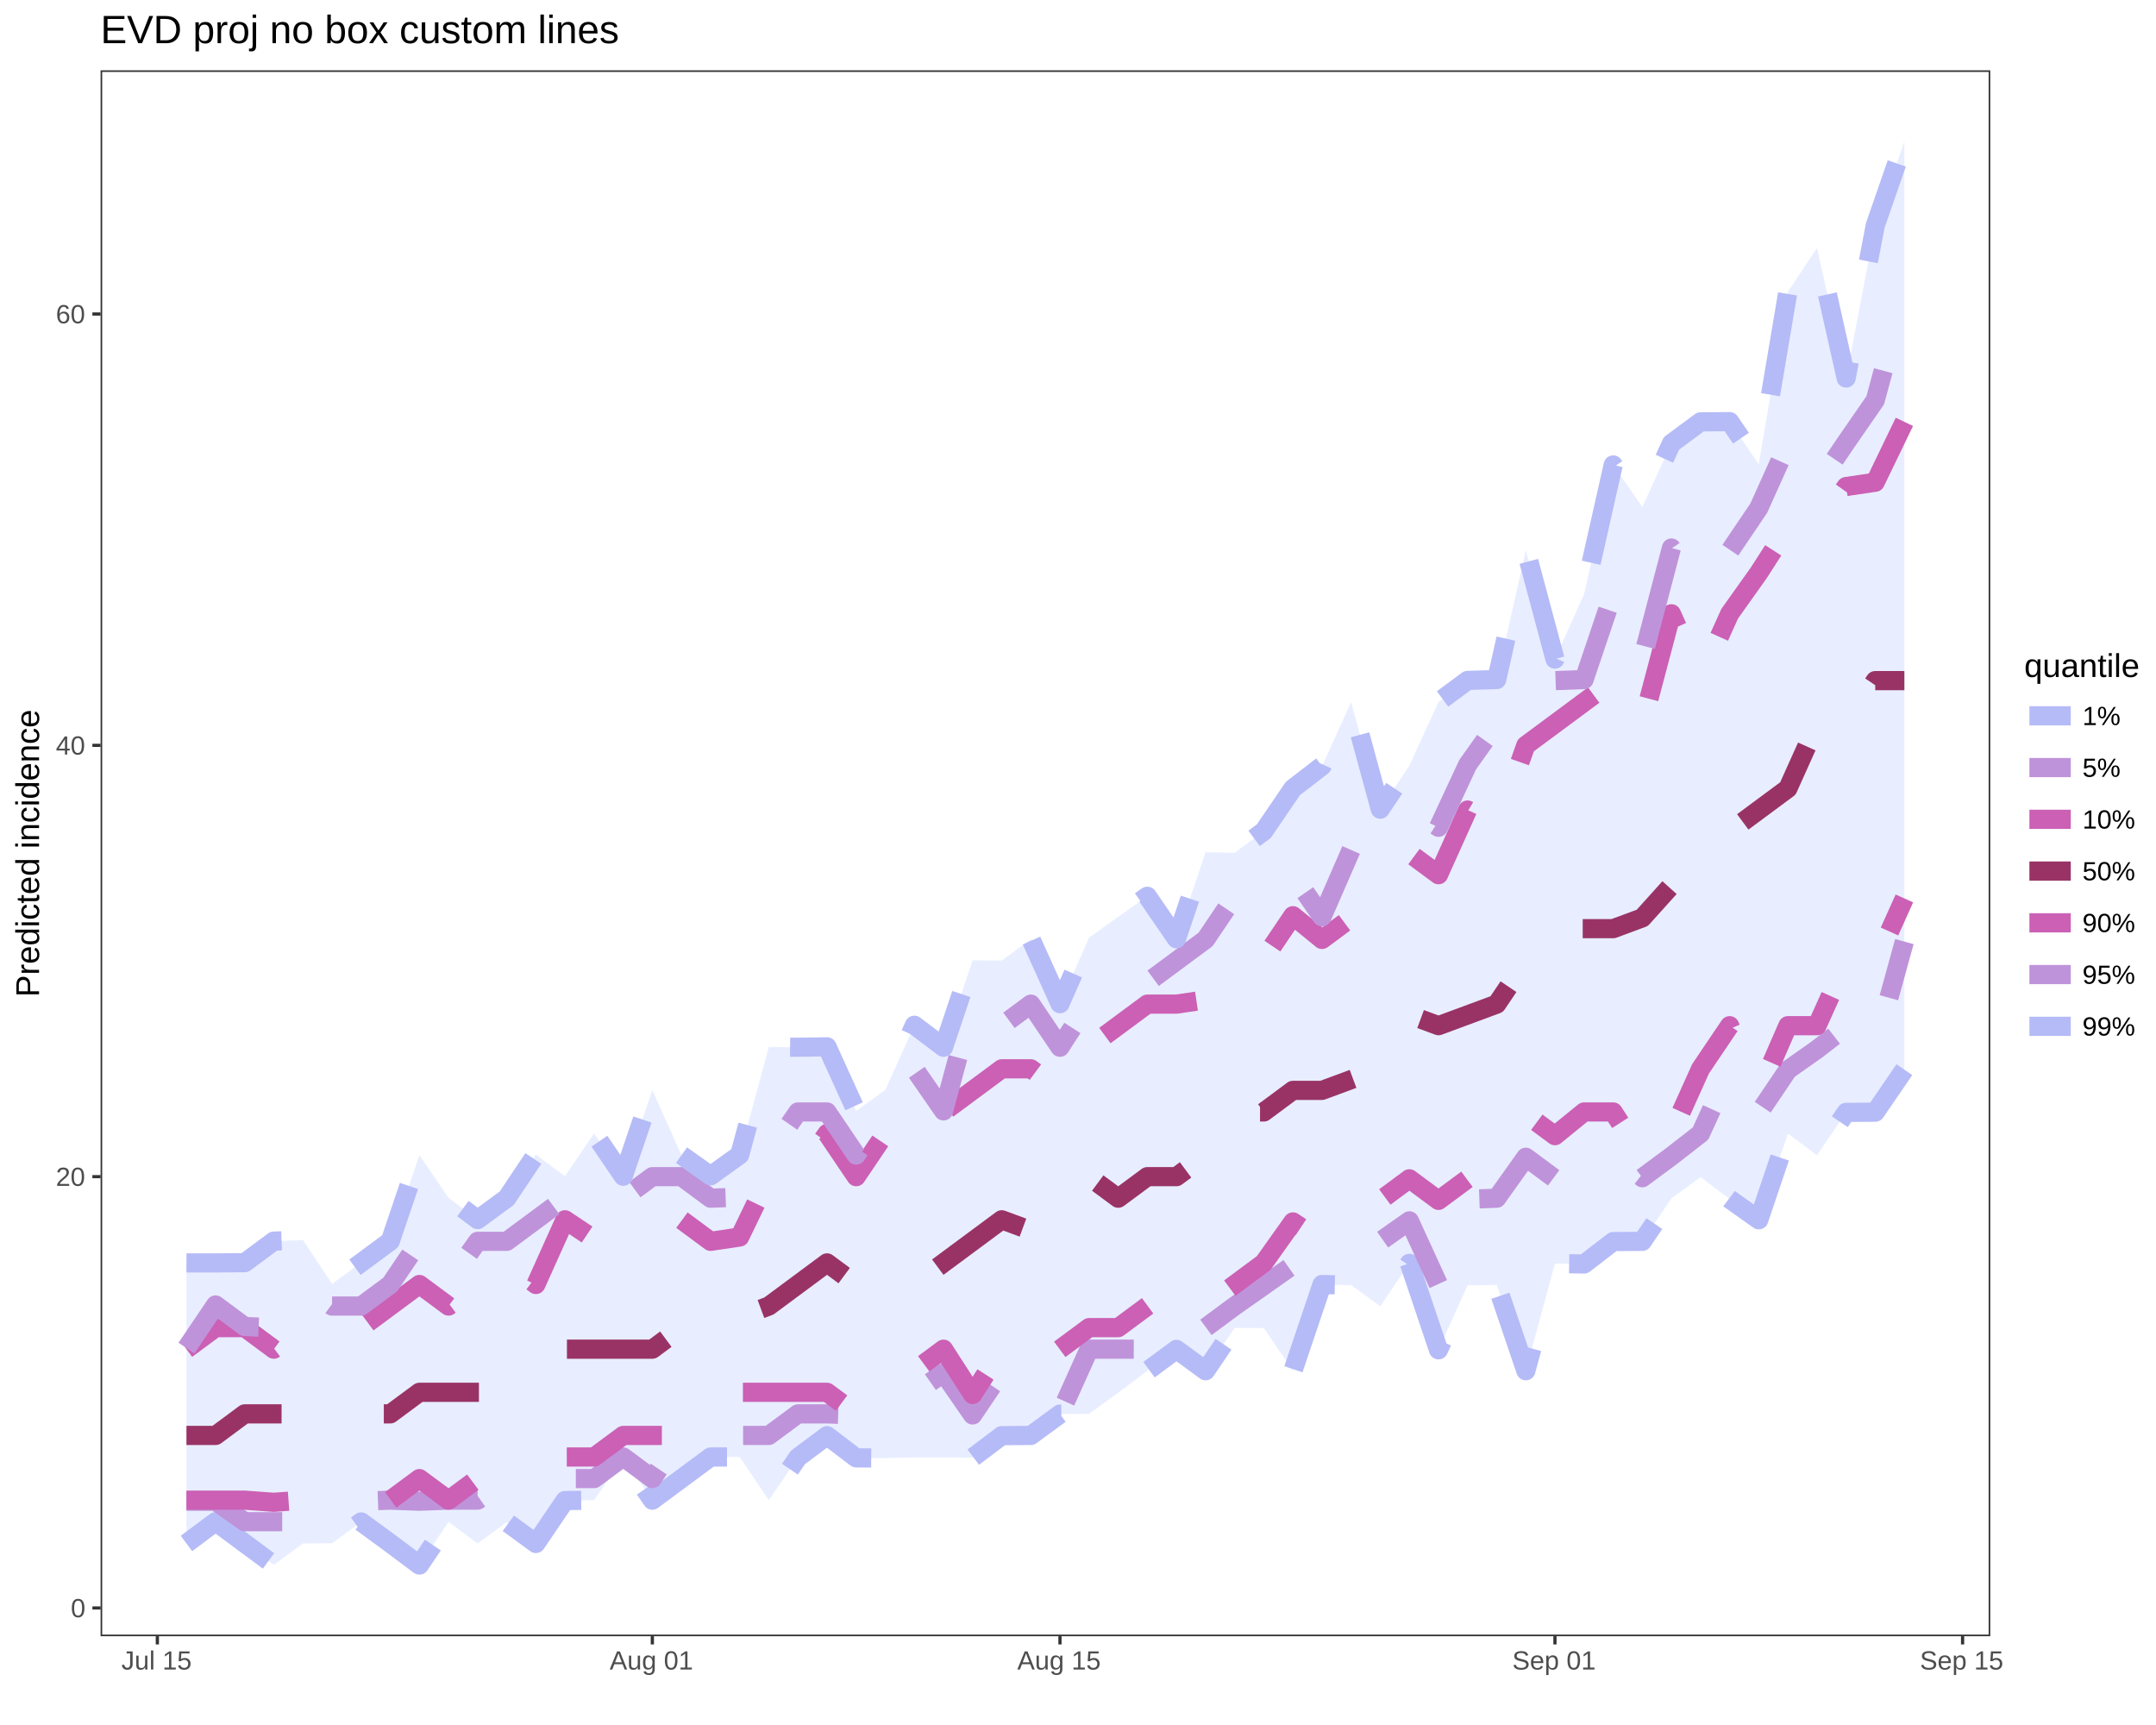
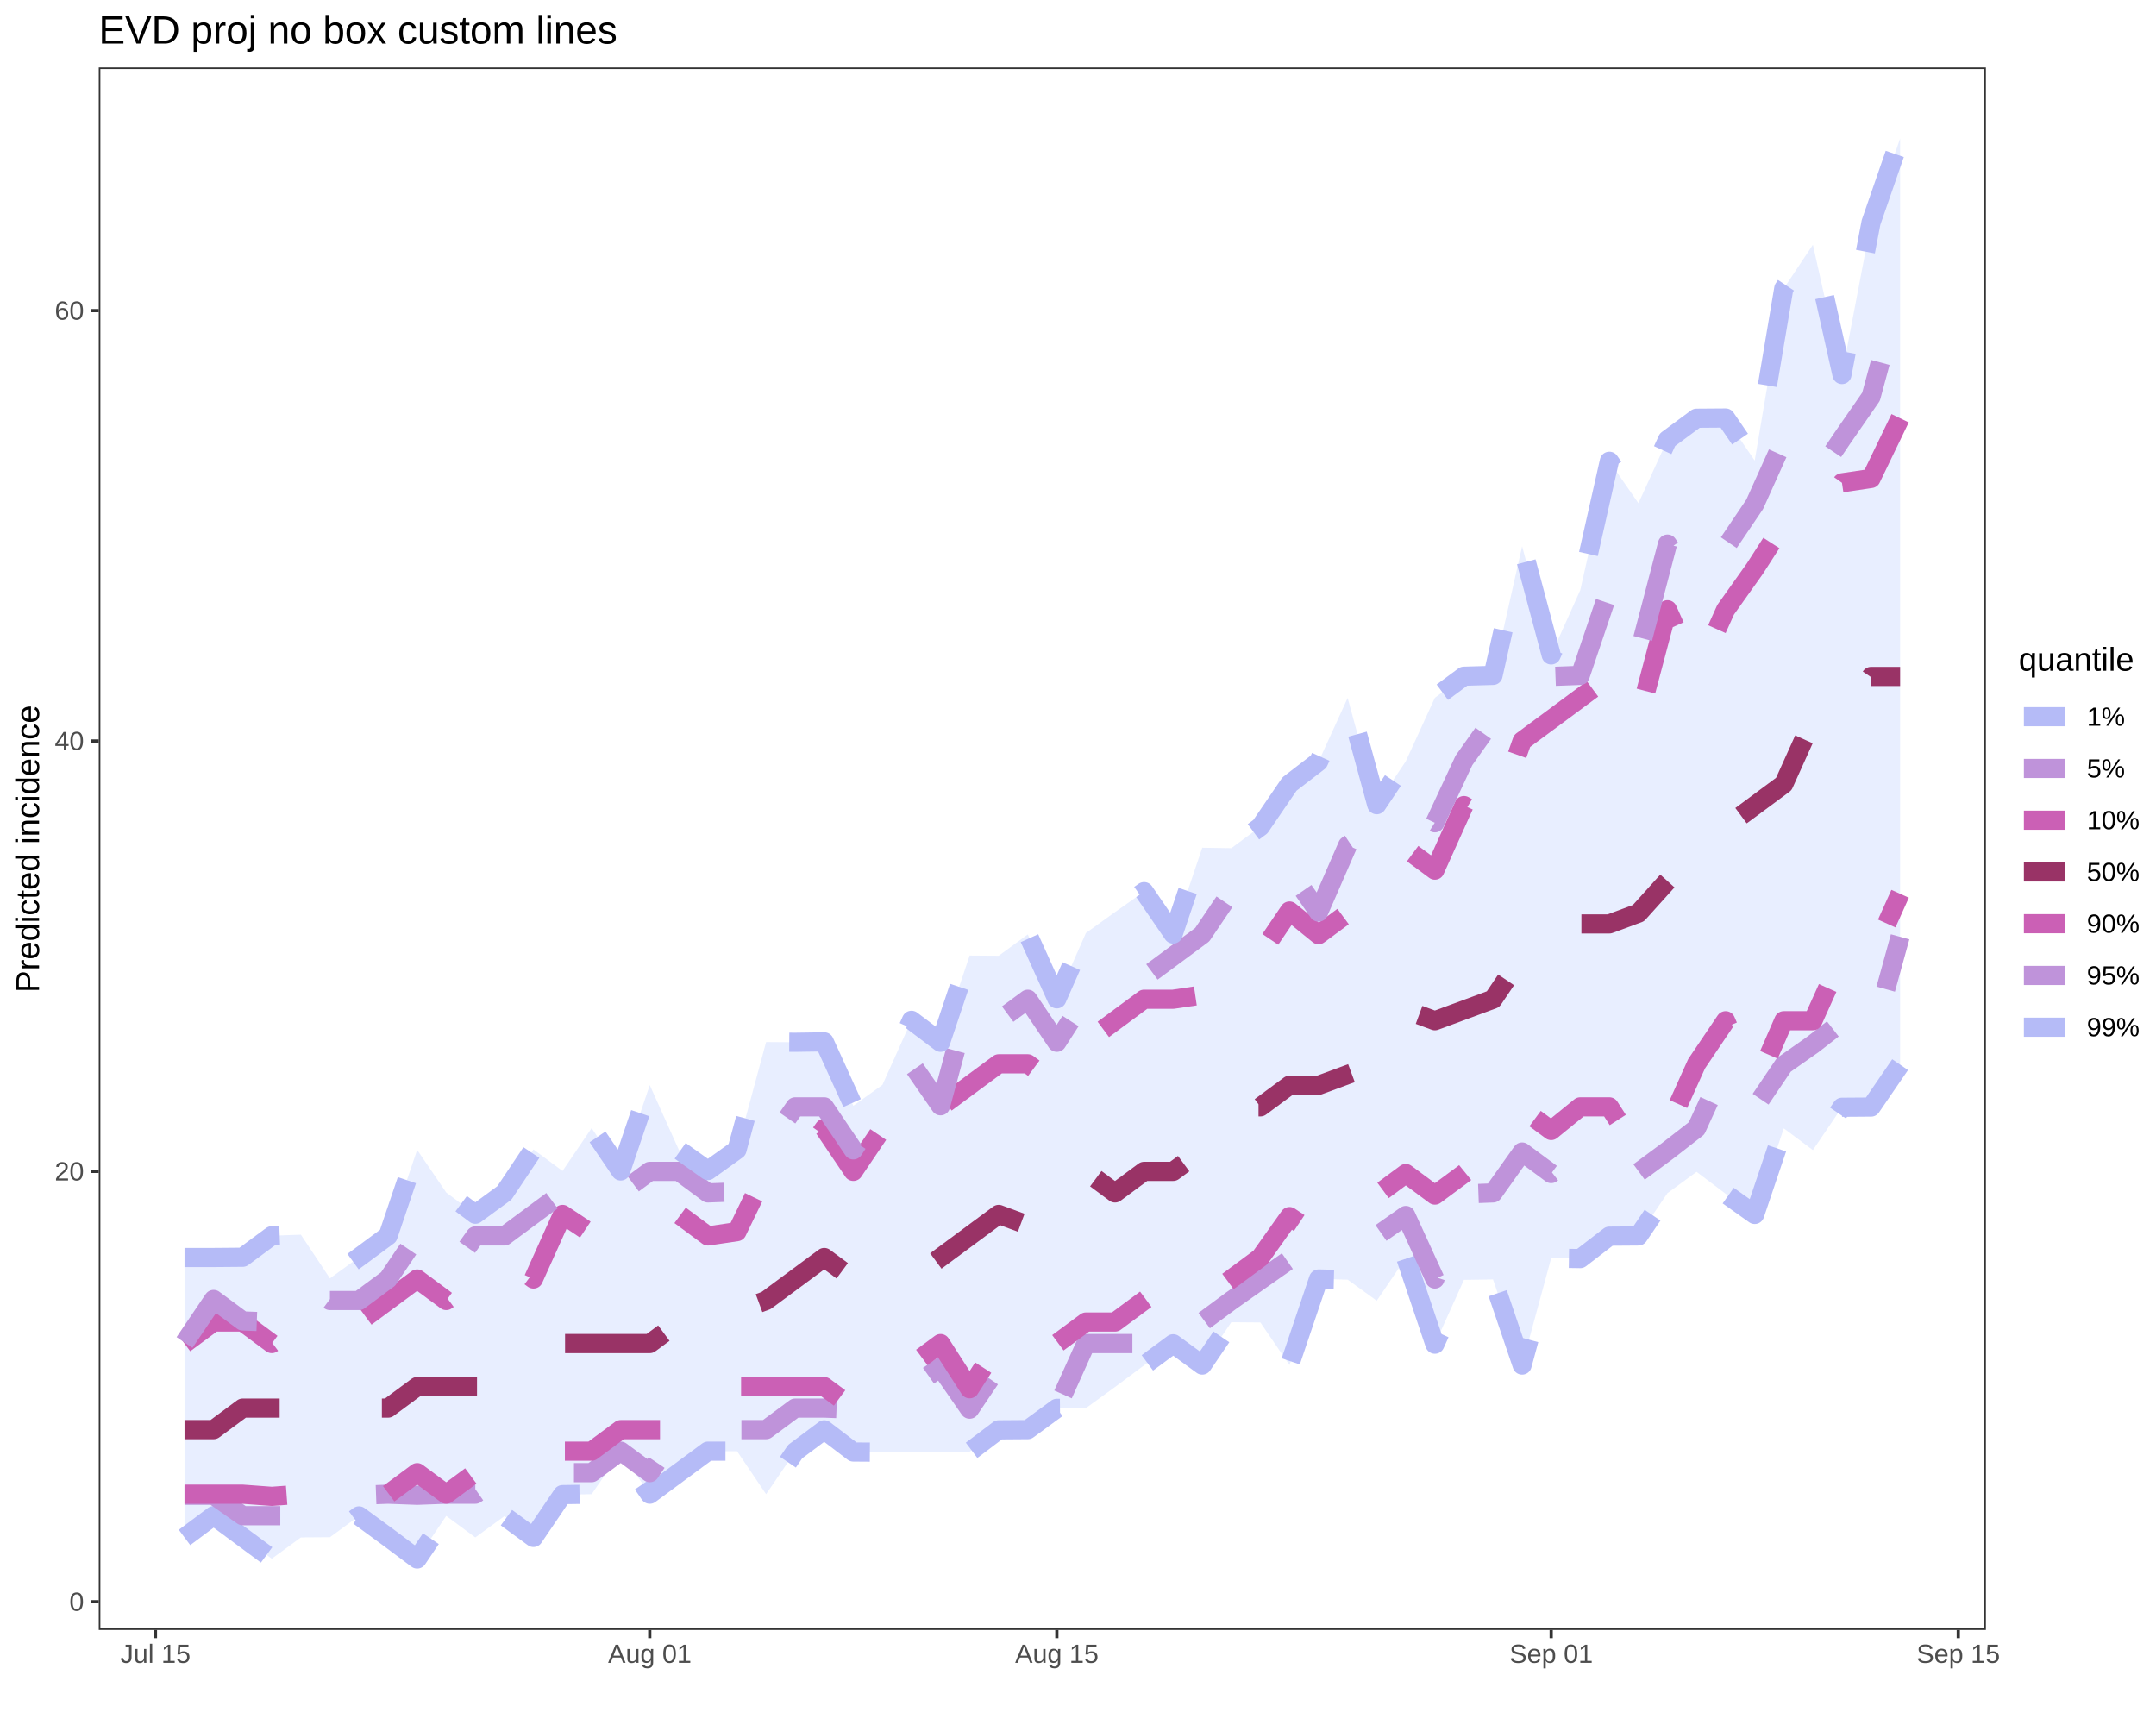
<svg xmlns="http://www.w3.org/2000/svg" viewBox="0 0 720.00 576.00">
  <defs>
    <style type="text/css">
-     line, polyline, path, rect, circle {
+     line, polyline, polygon, path, rect, circle {
      fill: none;
      stroke: #000000;
      stroke-linecap: round;
      stroke-linejoin: round;
      stroke-miterlimit: 10.00;
    }
  </style>
  </defs>
  <rect width="100%" height="100%" style="stroke: none; fill: #FFFFFF;" />
  <rect x="0.00" y="0.00" width="720.00" height="576.00" style="stroke-width: 1.07; stroke: #FFFFFF; fill: #FFFFFF;" />
  <defs>
-     <clipPath id="cpMzMuNTg4N3w2NjQuNjV8NTQ2LjM2fDIzLjQ3Njc=">
-       <rect x="33.59" y="23.48" width="631.06" height="522.88" />
+     <clipPath id="cpMzIuOTh8NjYzLjE5fDU0NC4yN3wyMi41Mg==">
+       <rect x="32.98" y="22.52" width="630.21" height="521.75" />
    </clipPath>
  </defs>
-   <rect x="33.59" y="23.48" width="631.06" height="522.88" style="stroke-width: 1.07; stroke: none; fill: #FFFFFF;" clip-path="url(#cpMzMuNTg4N3w2NjQuNjV8NTQ2LjM2fDIzLjQ3Njc=)" />
-   <polyline points="62.27,421.70 72.00,421.70 81.72,421.63 91.44,414.43 101.17,414.07 110.89,428.69 120.61,421.63 130.34,414.43 140.06,385.70 149.79,399.96 159.51,407.23 169.23,400.10 178.96,385.55 188.68,392.76 198.40,378.43 208.13,392.76 217.85,364.02 227.57,385.70 237.30,392.61 247.02,385.63 256.75,349.62 266.47,349.69 276.19,349.55 285.92,370.94 295.64,363.95 305.36,342.35 315.09,349.69 324.81,320.67 334.53,320.74 344.26,313.61 353.98,335.15 363.70,313.11 373.43,306.13 383.15,299.28 392.88,313.47 402.60,284.59 412.32,284.74 422.05,277.54 431.77,263.28 441.49,255.79 451.22,234.47 460.94,270.19 470.66,255.65 480.39,234.40 490.11,227.20 499.83,226.91 509.56,183.71 519.28,220.07 529.01,198.40 538.73,155.26 548.45,169.30 558.18,148.06 567.90,140.86 577.62,140.79 587.35,155.05 597.07,97.44 606.79,82.82 616.52,126.24 626.24,75.33 635.97,47.24 635.97,357.18 626.24,371.37 616.52,371.44 606.79,385.77 597.07,378.50 587.35,407.30 577.62,400.39 567.90,393.04 558.18,400.17 548.45,414.50 538.73,414.57 529.01,422.06 519.28,421.92 509.56,457.71 499.83,429.05 490.11,429.19 480.39,450.72 470.66,421.85 460.94,436.18 451.22,429.12 441.49,428.91 431.77,457.71 422.05,443.45 412.32,443.38 402.60,457.71 392.88,450.58 383.15,457.78 373.43,465.05 363.70,472.11 353.98,472.18 344.26,479.31 334.53,479.39 324.81,486.73 315.09,486.66 305.36,486.66 295.64,486.87 285.92,486.80 276.19,479.39 266.47,486.66 256.75,500.92 247.02,486.51 237.30,486.51 227.57,493.72 217.85,500.92 208.13,486.80 198.40,500.92 188.68,501.06 178.96,515.39 169.23,508.26 159.51,515.39 149.79,508.19 140.06,522.59 130.34,515.32 120.61,508.19 110.89,515.32 101.17,515.39 91.44,522.52 81.72,515.32 72.00,508.12 62.27,515.39 " style="stroke-width: 1.07; stroke: none; fill: #B3C6FF; fill-opacity: 0.30;" clip-path="url(#cpMzMuNTg4N3w2NjQuNjV8NTQ2LjM2fDIzLjQ3Njc=)" />
-   <polyline points="62.27,515.39 72.00,508.12 81.72,515.32 91.44,522.52 101.17,515.39 110.89,515.32 120.61,508.19 130.34,515.32 140.06,522.59 149.79,508.19 159.51,515.39 169.23,508.26 178.96,515.39 188.68,501.06 198.40,500.92 208.13,486.80 217.85,500.92 227.57,493.72 237.30,486.51 247.02,486.51 256.75,500.92 266.47,486.66 276.19,479.39 285.92,486.80 295.64,486.87 305.36,486.66 315.09,486.66 324.81,486.73 334.53,479.39 344.26,479.31 353.98,472.18 363.70,472.11 373.43,465.05 383.15,457.78 392.88,450.58 402.60,457.71 412.32,443.38 422.05,443.45 431.77,457.71 441.49,428.91 451.22,429.12 460.94,436.18 470.66,421.85 480.39,450.72 490.11,429.19 499.83,429.05 509.56,457.71 519.28,421.92 529.01,422.06 538.73,414.57 548.45,414.50 558.18,400.17 567.90,393.04 577.62,400.39 587.35,407.30 597.07,378.50 606.79,385.77 616.52,371.44 626.24,371.37 635.97,357.18 " style="stroke-width: 6.40; stroke: #B5BBF7; stroke-dasharray: 34.14,34.14; stroke-linecap: butt;" clip-path="url(#cpMzMuNTg4N3w2NjQuNjV8NTQ2LjM2fDIzLjQ3Njc=)" />
-   <polyline points="62.27,501.28 72.00,501.28 81.72,508.12 91.44,508.12 101.17,508.12 110.89,508.12 120.61,501.28 130.34,500.92 140.06,501.28 149.79,500.92 159.51,500.92 169.23,494.08 178.96,494.08 188.68,493.72 198.40,493.72 208.13,486.51 217.85,493.72 227.57,479.31 237.30,479.31 247.02,479.31 256.75,479.31 266.47,472.11 276.19,472.11 285.92,472.47 295.64,472.11 305.36,465.27 315.09,458.43 324.81,472.47 334.53,458.07 344.26,464.91 353.98,472.11 363.70,450.51 373.43,450.51 383.15,450.51 392.88,436.11 402.60,443.31 412.32,436.11 422.05,429.27 431.77,422.42 441.49,421.70 451.22,421.70 460.94,414.50 470.66,407.66 480.39,428.91 490.11,400.46 499.83,400.10 509.56,386.42 519.28,393.62 529.01,386.06 538.73,385.70 548.45,393.26 558.18,386.06 567.90,378.50 577.62,357.25 587.35,371.66 597.07,357.25 606.79,350.41 616.52,342.85 626.24,349.69 635.97,314.41 " style="stroke-width: 6.40; stroke: #BF93DA; stroke-dasharray: 34.14,34.14; stroke-linecap: butt;" clip-path="url(#cpMzMuNTg4N3w2NjQuNjV8NTQ2LjM2fDIzLjQ3Njc=)" />
-   <polyline points="62.27,500.92 72.00,500.92 81.72,500.92 91.44,501.64 101.17,500.92 110.89,500.92 120.61,500.92 130.34,500.92 140.06,493.72 149.79,500.92 159.51,493.72 169.23,493.72 178.96,486.51 188.68,486.51 198.40,486.51 208.13,479.31 217.85,479.31 227.57,479.31 237.30,465.63 247.02,464.91 256.75,464.91 266.47,464.91 276.19,464.91 285.92,472.11 295.64,464.91 305.36,457.71 315.09,450.51 324.81,465.63 334.53,450.51 344.26,457.71 353.98,450.51 363.70,443.31 373.43,443.31 383.15,436.11 392.88,428.91 402.60,436.11 412.32,428.91 422.05,421.70 431.77,408.02 441.49,414.50 451.22,407.30 460.94,400.82 470.66,393.62 480.39,400.82 490.11,393.62 499.83,385.70 509.56,372.02 519.28,379.22 529.01,371.30 538.73,371.30 548.45,386.42 558.18,378.50 567.90,356.89 577.62,342.49 587.35,364.81 597.07,342.49 606.79,342.49 616.52,320.89 626.24,321.61 635.97,300.00 " style="stroke-width: 6.40; stroke: #CB60B5; stroke-dasharray: 34.14,34.14; stroke-linecap: butt;" clip-path="url(#cpMzMuNTg4N3w2NjQuNjV8NTQ2LjM2fDIzLjQ3Njc=)" />
-   <polyline points="62.27,479.31 72.00,479.31 81.72,472.11 91.44,472.11 101.17,472.11 110.89,472.11 120.61,472.11 130.34,472.11 140.06,464.91 149.79,464.91 159.51,464.91 169.23,464.91 178.96,457.71 188.68,450.51 198.40,450.51 208.13,450.51 217.85,450.51 227.57,443.31 237.30,443.31 247.02,439.71 256.75,436.11 266.47,428.91 276.19,421.70 285.92,428.91 295.64,428.91 305.36,428.91 315.09,421.70 324.81,414.50 334.53,407.30 344.26,410.90 353.98,407.30 363.70,392.90 373.43,400.10 383.15,392.90 392.88,392.90 402.60,385.70 412.32,371.30 422.05,371.30 431.77,364.09 441.49,364.09 451.22,360.49 460.94,356.89 470.66,338.89 480.39,342.49 490.11,338.89 499.83,335.29 509.56,320.89 519.28,310.09 529.01,310.09 538.73,310.09 548.45,306.49 558.18,295.68 567.90,292.08 577.62,277.68 587.35,270.48 597.07,263.28 606.79,241.68 616.52,241.68 626.24,227.27 635.97,227.27 " style="stroke-width: 6.40; stroke: #993366; stroke-dasharray: 34.14,34.14; stroke-linecap: butt;" clip-path="url(#cpMzMuNTg4N3w2NjQuNjV8NTQ2LjM2fDIzLjQ3Njc=)" />
-   <polyline points="62.27,450.51 72.00,443.31 81.72,443.31 91.44,450.51 101.17,443.31 110.89,442.59 120.61,443.31 130.34,436.11 140.06,428.91 149.79,436.11 159.51,428.91 169.23,421.70 178.96,428.91 188.68,407.30 198.40,413.78 208.13,407.30 217.85,407.30 227.57,407.30 237.30,414.50 247.02,413.06 256.75,392.90 266.47,392.18 276.19,378.50 285.92,392.90 295.64,378.50 305.36,364.09 315.09,371.30 324.81,364.09 334.53,356.89 344.26,356.89 353.98,364.09 363.70,349.69 373.43,342.49 383.15,335.29 392.88,335.29 402.60,333.85 412.32,320.89 422.05,320.17 431.77,305.77 441.49,313.69 451.22,306.49 460.94,292.08 470.66,284.88 480.39,292.08 490.11,270.48 499.83,276.24 509.56,248.88 519.28,241.68 529.01,234.47 538.73,227.27 548.45,241.68 558.18,204.95 567.90,226.55 577.62,204.95 587.35,191.27 597.07,176.14 606.79,176.14 616.52,162.46 626.24,161.02 635.97,140.86 " style="stroke-width: 6.40; stroke: #CB60B5; stroke-dasharray: 34.14,34.14; stroke-linecap: butt;" clip-path="url(#cpMzMuNTg4N3w2NjQuNjV8NTQ2LjM2fDIzLjQ3Njc=)" />
-   <polyline points="62.27,450.15 72.00,435.75 81.72,442.95 91.44,443.31 101.17,428.91 110.89,436.11 120.61,436.11 130.34,428.91 140.06,414.50 149.79,428.19 159.51,414.50 169.23,414.50 178.96,407.30 188.68,400.10 198.40,392.54 208.13,400.10 217.85,392.90 227.57,392.90 237.30,400.10 247.02,399.74 256.75,385.34 266.47,371.30 276.19,371.30 285.92,385.70 295.64,370.94 305.36,356.89 315.09,370.94 324.81,334.93 334.53,342.49 344.26,335.29 353.98,349.69 363.70,334.57 373.43,328.09 383.15,328.09 392.88,320.89 402.60,313.69 412.32,299.28 422.05,299.28 431.77,292.08 441.49,306.13 451.22,283.80 460.94,277.32 470.66,270.12 480.39,276.24 490.11,255.36 499.83,241.68 509.56,227.27 519.28,227.27 529.01,226.91 538.73,198.11 548.45,220.07 558.18,182.99 567.90,197.39 577.62,184.07 587.35,169.66 597.07,148.06 606.79,162.10 616.52,147.70 626.24,133.66 635.97,97.65 " style="stroke-width: 6.40; stroke: #BF93DA; stroke-dasharray: 34.14,34.14; stroke-linecap: butt;" clip-path="url(#cpMzMuNTg4N3w2NjQuNjV8NTQ2LjM2fDIzLjQ3Njc=)" />
-   <polyline points="62.27,421.70 72.00,421.70 81.72,421.63 91.44,414.43 101.17,414.07 110.89,428.69 120.61,421.63 130.34,414.43 140.06,385.70 149.79,399.96 159.51,407.23 169.23,400.10 178.96,385.55 188.68,392.76 198.40,378.43 208.13,392.76 217.85,364.02 227.57,385.70 237.30,392.61 247.02,385.63 256.75,349.62 266.47,349.69 276.19,349.55 285.92,370.94 295.64,363.95 305.36,342.35 315.09,349.69 324.81,320.67 334.53,320.74 344.26,313.61 353.98,335.15 363.70,313.11 373.43,306.13 383.15,299.28 392.88,313.47 402.60,284.59 412.32,284.74 422.05,277.54 431.77,263.28 441.49,255.79 451.22,234.47 460.94,270.19 470.66,255.65 480.39,234.40 490.11,227.20 499.83,226.91 509.56,183.71 519.28,220.07 529.01,198.40 538.73,155.26 548.45,169.30 558.18,148.06 567.90,140.86 577.62,140.79 587.35,155.05 597.07,97.44 606.79,82.82 616.52,126.24 626.24,75.33 635.97,47.24 " style="stroke-width: 6.40; stroke: #B5BBF7; stroke-dasharray: 34.14,34.14; stroke-linecap: butt;" clip-path="url(#cpMzMuNTg4N3w2NjQuNjV8NTQ2LjM2fDIzLjQ3Njc=)" />
-   <rect x="33.59" y="23.48" width="631.06" height="522.88" style="stroke-width: 1.07; stroke: #333333;" clip-path="url(#cpMzMuNTg4N3w2NjQuNjV8NTQ2LjM2fDIzLjQ3Njc=)" />
+   <rect x="32.98" y="22.52" width="630.21" height="521.75" style="stroke-width: 1.07; stroke: none; fill: #FFFFFF;" clip-path="url(#cpMzIuOTh8NjYzLjE5fDU0NC4yN3wyMi41Mg==)" />
+   <polygon points="61.62,419.89 71.34,419.89 81.05,419.81 90.76,412.63 100.47,412.27 110.18,426.86 119.89,419.81 129.60,412.63 139.31,383.96 149.02,398.19 158.73,405.44 168.44,398.33 178.15,383.81 187.86,391.00 197.57,376.70 207.28,391.00 216.99,362.33 226.70,383.96 236.41,390.86 246.13,383.89 255.84,347.96 265.55,348.03 275.26,347.89 284.97,369.23 294.68,362.26 304.39,340.70 314.10,348.03 323.81,319.07 333.52,319.14 343.23,312.03 352.94,333.52 362.65,311.53 372.36,304.56 382.07,297.73 391.78,311.89 401.49,283.07 411.20,283.22 420.91,276.03 430.63,261.80 440.34,254.33 450.05,233.06 459.76,268.70 469.47,254.19 479.18,232.99 488.89,225.80 498.60,225.52 508.31,182.40 518.02,218.69 527.73,197.06 537.44,154.02 547.15,168.03 556.86,146.83 566.57,139.65 576.28,139.58 585.99,153.80 595.70,96.32 605.42,81.73 615.13,125.06 624.84,74.26 634.55,46.24 634.55,355.50 624.84,369.66 615.13,369.73 605.42,384.03 595.70,376.77 585.99,405.51 576.28,398.62 566.57,391.29 556.86,398.40 547.15,412.70 537.44,412.77 527.73,420.25 518.02,420.10 508.31,455.81 498.60,427.22 488.89,427.36 479.18,448.84 469.47,420.03 459.76,434.33 450.05,427.29 440.34,427.07 430.63,455.81 420.91,441.59 411.20,441.51 401.49,455.81 391.78,448.70 382.07,455.89 372.36,463.14 362.65,470.18 352.94,470.26 343.23,477.37 333.52,477.44 323.81,484.77 314.10,484.70 304.39,484.70 294.68,484.91 284.97,484.84 275.26,477.44 265.55,484.70 255.84,498.93 246.13,484.56 236.41,484.56 226.70,491.74 216.99,498.93 207.28,484.84 197.57,498.93 187.86,499.07 178.15,513.37 168.44,506.26 158.73,513.37 149.02,506.18 139.31,520.56 129.60,513.30 119.89,506.18 110.18,513.30 100.47,513.37 90.76,520.48 81.05,513.30 71.34,506.11 61.62,513.37 " style="stroke-width: 1.07; stroke: none; fill: #B3C6FF; fill-opacity: 0.30;" clip-path="url(#cpMzIuOTh8NjYzLjE5fDU0NC4yN3wyMi41Mg==)" />
+   <polyline points="61.62,513.37 71.34,506.11 81.05,513.30 90.76,520.48 100.47,513.37 110.18,513.30 119.89,506.18 129.60,513.30 139.31,520.56 149.02,506.18 158.73,513.37 168.44,506.26 178.15,513.37 187.86,499.07 197.57,498.93 207.28,484.84 216.99,498.93 226.70,491.74 236.41,484.56 246.13,484.56 255.84,498.93 265.55,484.70 275.26,477.44 284.97,484.84 294.68,484.91 304.39,484.70 314.10,484.70 323.81,484.77 333.52,477.44 343.23,477.37 352.94,470.26 362.65,470.18 372.36,463.14 382.07,455.89 391.78,448.70 401.49,455.81 411.20,441.51 420.91,441.59 430.63,455.81 440.34,427.07 450.05,427.29 459.76,434.33 469.47,420.03 479.18,448.84 488.89,427.36 498.60,427.22 508.31,455.81 518.02,420.10 527.73,420.25 537.44,412.77 547.15,412.70 556.86,398.40 566.57,391.29 576.28,398.62 585.99,405.51 595.70,376.77 605.42,384.03 615.13,369.73 624.84,369.66 634.55,355.50 " style="stroke-width: 6.40; stroke: #B5BBF7; stroke-dasharray: 34.14,34.14; stroke-linecap: butt;" clip-path="url(#cpMzIuOTh8NjYzLjE5fDU0NC4yN3wyMi41Mg==)" />
+   <polyline points="61.62,499.29 71.34,499.29 81.05,506.11 90.76,506.11 100.47,506.11 110.18,506.11 119.89,499.29 129.60,498.93 139.31,499.29 149.02,498.93 158.73,498.93 168.44,492.10 178.15,492.10 187.86,491.74 197.57,491.74 207.28,484.56 216.99,491.74 226.70,477.37 236.41,477.37 246.13,477.37 255.84,477.37 265.55,470.18 275.26,470.18 284.97,470.54 294.68,470.18 304.39,463.36 314.10,456.53 323.81,470.54 333.52,456.17 343.23,463.00 352.94,470.18 362.65,448.63 372.36,448.63 382.07,448.63 391.78,434.26 401.49,441.44 411.20,434.26 420.91,427.43 430.63,420.60 440.34,419.89 450.05,419.89 459.76,412.70 469.47,405.87 479.18,427.07 488.89,398.69 498.60,398.33 508.31,384.68 518.02,391.86 527.73,384.32 537.44,383.96 547.15,391.50 556.86,384.32 566.57,376.77 576.28,355.58 585.99,369.95 595.70,355.58 605.42,348.75 615.13,341.20 624.84,348.03 634.55,312.82 " style="stroke-width: 6.40; stroke: #BF93DA; stroke-dasharray: 34.14,34.14; stroke-linecap: butt;" clip-path="url(#cpMzIuOTh8NjYzLjE5fDU0NC4yN3wyMi41Mg==)" />
+   <polyline points="61.62,498.93 71.34,498.93 81.05,498.93 90.76,499.65 100.47,498.93 110.18,498.93 119.89,498.93 129.60,498.93 139.31,491.74 149.02,498.93 158.73,491.74 168.44,491.74 178.15,484.56 187.86,484.56 197.57,484.56 207.28,477.37 216.99,477.37 226.70,477.37 236.41,463.72 246.13,463.00 255.84,463.00 265.55,463.00 275.26,463.00 284.97,470.18 294.68,463.00 304.39,455.81 314.10,448.63 323.81,463.72 333.52,448.63 343.23,455.81 352.94,448.63 362.65,441.44 372.36,441.44 382.07,434.26 391.78,427.07 401.49,434.26 411.20,427.07 420.91,419.89 430.63,406.23 440.34,412.70 450.05,405.51 459.76,399.05 469.47,391.86 479.18,399.05 488.89,391.86 498.60,383.96 508.31,370.31 518.02,377.49 527.73,369.59 537.44,369.59 547.15,384.68 556.86,376.77 566.57,355.22 576.28,340.84 585.99,363.12 595.70,340.84 605.42,340.84 615.13,319.29 624.84,320.01 634.55,298.45 " style="stroke-width: 6.40; stroke: #CB60B5; stroke-dasharray: 34.14,34.14; stroke-linecap: butt;" clip-path="url(#cpMzIuOTh8NjYzLjE5fDU0NC4yN3wyMi41Mg==)" />
+   <polyline points="61.62,477.37 71.34,477.37 81.05,470.18 90.76,470.18 100.47,470.18 110.18,470.18 119.89,470.18 129.60,470.18 139.31,463.00 149.02,463.00 158.73,463.00 168.44,463.00 178.15,455.81 187.86,448.63 197.57,448.63 207.28,448.63 216.99,448.63 226.70,441.44 236.41,441.44 246.13,437.85 255.84,434.26 265.55,427.07 275.26,419.89 284.97,427.07 294.68,427.07 304.39,427.07 314.10,419.89 323.81,412.70 333.52,405.51 343.23,409.11 352.94,405.51 362.65,391.14 372.36,398.33 382.07,391.14 391.78,391.14 401.49,383.96 411.20,369.59 420.91,369.59 430.63,362.40 440.34,362.40 450.05,358.81 459.76,355.22 469.47,337.25 479.18,340.84 488.89,337.25 498.60,333.66 508.31,319.29 518.02,308.51 527.73,308.51 537.44,308.51 547.15,304.92 556.86,294.14 566.57,290.55 576.28,276.17 585.99,268.99 595.70,261.80 605.42,240.25 615.13,240.25 624.84,225.88 634.55,225.88 " style="stroke-width: 6.40; stroke: #993366; stroke-dasharray: 34.14,34.14; stroke-linecap: butt;" clip-path="url(#cpMzIuOTh8NjYzLjE5fDU0NC4yN3wyMi41Mg==)" />
+   <polyline points="61.62,448.63 71.34,441.44 81.05,441.44 90.76,448.63 100.47,441.44 110.18,440.72 119.89,441.44 129.60,434.26 139.31,427.07 149.02,434.26 158.73,427.07 168.44,419.89 178.15,427.07 187.86,405.51 197.57,411.98 207.28,405.51 216.99,405.51 226.70,405.51 236.41,412.70 246.13,411.26 255.84,391.14 265.55,390.43 275.26,376.77 284.97,391.14 294.68,376.77 304.39,362.40 314.10,369.59 323.81,362.40 333.52,355.22 343.23,355.22 352.94,362.40 362.65,348.03 372.36,340.84 382.07,333.66 391.78,333.66 401.49,332.22 411.20,319.29 420.91,318.57 430.63,304.20 440.34,312.10 450.05,304.92 459.76,290.55 469.47,283.36 479.18,290.55 488.89,268.99 498.60,274.74 508.31,247.43 518.02,240.25 527.73,233.06 537.44,225.88 547.15,240.25 556.86,203.60 566.57,225.16 576.28,203.60 585.99,189.95 595.70,174.86 605.42,174.86 615.13,161.21 624.84,159.77 634.55,139.65 " style="stroke-width: 6.40; stroke: #CB60B5; stroke-dasharray: 34.14,34.14; stroke-linecap: butt;" clip-path="url(#cpMzIuOTh8NjYzLjE5fDU0NC4yN3wyMi41Mg==)" />
+   <polyline points="61.62,448.27 71.34,433.90 81.05,441.08 90.76,441.44 100.47,427.07 110.18,434.26 119.89,434.26 129.60,427.07 139.31,412.70 149.02,426.35 158.73,412.70 168.44,412.70 178.15,405.51 187.86,398.33 197.57,390.78 207.28,398.33 216.99,391.14 226.70,391.14 236.41,398.33 246.13,397.97 255.84,383.60 265.55,369.59 275.26,369.59 284.97,383.96 294.68,369.23 304.39,355.22 314.10,369.23 323.81,333.30 333.52,340.84 343.23,333.66 352.94,348.03 362.65,332.94 372.36,326.47 382.07,326.47 391.78,319.29 401.49,312.10 411.20,297.73 420.91,297.73 430.63,290.55 440.34,304.56 450.05,282.28 459.76,275.82 469.47,268.63 479.18,274.74 488.89,253.90 498.60,240.25 508.31,225.88 518.02,225.88 527.73,225.52 537.44,196.77 547.15,218.69 556.86,181.68 566.57,196.06 576.28,182.76 585.99,168.39 595.70,146.83 605.42,160.85 615.13,146.48 624.84,132.46 634.55,96.54 " style="stroke-width: 6.40; stroke: #BF93DA; stroke-dasharray: 34.14,34.14; stroke-linecap: butt;" clip-path="url(#cpMzIuOTh8NjYzLjE5fDU0NC4yN3wyMi41Mg==)" />
+   <polyline points="61.62,419.89 71.34,419.89 81.05,419.81 90.76,412.63 100.47,412.27 110.18,426.86 119.89,419.81 129.60,412.63 139.31,383.96 149.02,398.19 158.73,405.44 168.44,398.33 178.15,383.81 187.86,391.00 197.57,376.70 207.28,391.00 216.99,362.33 226.70,383.96 236.41,390.86 246.13,383.89 255.84,347.96 265.55,348.03 275.26,347.89 284.97,369.23 294.68,362.26 304.39,340.70 314.10,348.03 323.81,319.07 333.52,319.14 343.23,312.03 352.94,333.52 362.65,311.53 372.36,304.56 382.07,297.73 391.78,311.89 401.49,283.07 411.20,283.22 420.91,276.03 430.63,261.80 440.34,254.33 450.05,233.06 459.76,268.70 469.47,254.19 479.18,232.99 488.89,225.80 498.60,225.52 508.31,182.40 518.02,218.69 527.73,197.06 537.44,154.02 547.15,168.03 556.86,146.83 566.57,139.65 576.28,139.58 585.99,153.80 595.70,96.32 605.42,81.73 615.13,125.06 624.84,74.26 634.55,46.24 " style="stroke-width: 6.40; stroke: #B5BBF7; stroke-dasharray: 34.14,34.14; stroke-linecap: butt;" clip-path="url(#cpMzIuOTh8NjYzLjE5fDU0NC4yN3wyMi41Mg==)" />
+   <rect x="32.98" y="22.52" width="630.21" height="521.75" style="stroke-width: 1.07; stroke: #333333;" clip-path="url(#cpMzIuOTh8NjYzLjE5fDU0NC4yN3wyMi41Mg==)" />
  <defs>
-     <clipPath id="cpMHw3MjB8NTc2fDA=">
+     <clipPath id="cpMC4wMHw3MjAuMDB8NTc2LjAwfDAuMDA=">
      <rect x="0.00" y="0.00" width="720.00" height="576.00" />
    </clipPath>
  </defs>
-   <g clip-path="url(#cpMHw3MjB8NTc2fDA=)">
-     <text x="23.65" y="540.02" style="font-size: 8.80px; fill: #4D4D4D; font-family: Liberation Sans;" textLength="5.01px" lengthAdjust="spacingAndGlyphs">0</text>
+   <g clip-path="url(#cpMC4wMHw3MjAuMDB8NTc2LjAwfDAuMDA=)">
+     <text x="23.16" y="537.88" style="font-size: 8.80px; fill: #4D4D4D; font-family: Liberation Sans;" textLength="4.89px" lengthAdjust="spacingAndGlyphs">0</text>
  </g>
-   <g clip-path="url(#cpMHw3MjB8NTc2fDA=)">
-     <text x="18.65" y="395.99" style="font-size: 8.80px; fill: #4D4D4D; font-family: Liberation Sans;" textLength="10.01px" lengthAdjust="spacingAndGlyphs">20</text>
+   <g clip-path="url(#cpMC4wMHw3MjAuMDB8NTc2LjAwfDAuMDA=)">
+     <text x="18.27" y="394.17" style="font-size: 8.80px; fill: #4D4D4D; font-family: Liberation Sans;" textLength="9.78px" lengthAdjust="spacingAndGlyphs">20</text>
  </g>
-   <g clip-path="url(#cpMHw3MjB8NTc2fDA=)">
-     <text x="18.65" y="251.97" style="font-size: 8.80px; fill: #4D4D4D; font-family: Liberation Sans;" textLength="10.01px" lengthAdjust="spacingAndGlyphs">40</text>
+   <g clip-path="url(#cpMC4wMHw3MjAuMDB8NTc2LjAwfDAuMDA=)">
+     <text x="18.27" y="250.46" style="font-size: 8.80px; fill: #4D4D4D; font-family: Liberation Sans;" textLength="9.78px" lengthAdjust="spacingAndGlyphs">40</text>
  </g>
-   <g clip-path="url(#cpMHw3MjB8NTc2fDA=)">
-     <text x="18.65" y="107.95" style="font-size: 8.80px; fill: #4D4D4D; font-family: Liberation Sans;" textLength="10.01px" lengthAdjust="spacingAndGlyphs">60</text>
+   <g clip-path="url(#cpMC4wMHw3MjAuMDB8NTc2LjAwfDAuMDA=)">
+     <text x="18.27" y="106.75" style="font-size: 8.80px; fill: #4D4D4D; font-family: Liberation Sans;" textLength="9.78px" lengthAdjust="spacingAndGlyphs">60</text>
  </g>
-   <polyline points="30.85,536.92 33.59,536.92 " style="stroke-width: 1.07; stroke: #333333; stroke-linecap: butt;" clip-path="url(#cpMHw3MjB8NTc2fDA=)" />
-   <polyline points="30.85,392.90 33.59,392.90 " style="stroke-width: 1.07; stroke: #333333; stroke-linecap: butt;" clip-path="url(#cpMHw3MjB8NTc2fDA=)" />
-   <polyline points="30.85,248.88 33.59,248.88 " style="stroke-width: 1.07; stroke: #333333; stroke-linecap: butt;" clip-path="url(#cpMHw3MjB8NTc2fDA=)" />
-   <polyline points="30.85,104.85 33.59,104.85 " style="stroke-width: 1.07; stroke: #333333; stroke-linecap: butt;" clip-path="url(#cpMHw3MjB8NTc2fDA=)" />
-   <polyline points="52.55,549.10 52.55,546.36 " style="stroke-width: 1.07; stroke: #333333; stroke-linecap: butt;" clip-path="url(#cpMHw3MjB8NTc2fDA=)" />
-   <polyline points="217.85,549.10 217.85,546.36 " style="stroke-width: 1.07; stroke: #333333; stroke-linecap: butt;" clip-path="url(#cpMHw3MjB8NTc2fDA=)" />
-   <polyline points="353.98,549.10 353.98,546.36 " style="stroke-width: 1.07; stroke: #333333; stroke-linecap: butt;" clip-path="url(#cpMHw3MjB8NTc2fDA=)" />
-   <polyline points="519.28,549.10 519.28,546.36 " style="stroke-width: 1.07; stroke: #333333; stroke-linecap: butt;" clip-path="url(#cpMHw3MjB8NTc2fDA=)" />
-   <polyline points="655.41,549.10 655.41,546.36 " style="stroke-width: 1.07; stroke: #333333; stroke-linecap: butt;" clip-path="url(#cpMHw3MjB8NTc2fDA=)" />
-   <g clip-path="url(#cpMHw3MjB8NTc2fDA=)">
-     <text x="40.54" y="557.48" style="font-size: 8.80px; fill: #4D4D4D; font-family: Liberation Sans;" textLength="24.02px" lengthAdjust="spacingAndGlyphs">Jul 15</text>
+   <polyline points="30.24,534.85 32.98,534.85 " style="stroke-width: 1.07; stroke: #333333; stroke-linecap: butt;" clip-path="url(#cpMC4wMHw3MjAuMDB8NTc2LjAwfDAuMDA=)" />
+   <polyline points="30.24,391.14 32.98,391.14 " style="stroke-width: 1.07; stroke: #333333; stroke-linecap: butt;" clip-path="url(#cpMC4wMHw3MjAuMDB8NTc2LjAwfDAuMDA=)" />
+   <polyline points="30.24,247.43 32.98,247.43 " style="stroke-width: 1.07; stroke: #333333; stroke-linecap: butt;" clip-path="url(#cpMC4wMHw3MjAuMDB8NTc2LjAwfDAuMDA=)" />
+   <polyline points="30.24,103.72 32.98,103.72 " style="stroke-width: 1.07; stroke: #333333; stroke-linecap: butt;" clip-path="url(#cpMC4wMHw3MjAuMDB8NTc2LjAwfDAuMDA=)" />
+   <polyline points="51.91,547.01 51.91,544.27 " style="stroke-width: 1.07; stroke: #333333; stroke-linecap: butt;" clip-path="url(#cpMC4wMHw3MjAuMDB8NTc2LjAwfDAuMDA=)" />
+   <polyline points="216.99,547.01 216.99,544.27 " style="stroke-width: 1.07; stroke: #333333; stroke-linecap: butt;" clip-path="url(#cpMC4wMHw3MjAuMDB8NTc2LjAwfDAuMDA=)" />
+   <polyline points="352.94,547.01 352.94,544.27 " style="stroke-width: 1.07; stroke: #333333; stroke-linecap: butt;" clip-path="url(#cpMC4wMHw3MjAuMDB8NTc2LjAwfDAuMDA=)" />
+   <polyline points="518.02,547.01 518.02,544.27 " style="stroke-width: 1.07; stroke: #333333; stroke-linecap: butt;" clip-path="url(#cpMC4wMHw3MjAuMDB8NTc2LjAwfDAuMDA=)" />
+   <polyline points="653.97,547.01 653.97,544.27 " style="stroke-width: 1.07; stroke: #333333; stroke-linecap: butt;" clip-path="url(#cpMC4wMHw3MjAuMDB8NTc2LjAwfDAuMDA=)" />
+   <g clip-path="url(#cpMC4wMHw3MjAuMDB8NTc2LjAwfDAuMDA=)">
+     <text x="40.18" y="555.25" style="font-size: 8.80px; fill: #4D4D4D; font-family: Liberation Sans;" textLength="23.47px" lengthAdjust="spacingAndGlyphs">Jul 15</text>
  </g>
-   <g clip-path="url(#cpMHw3MjB8NTc2fDA=)">
-     <text x="203.59" y="557.48" style="font-size: 8.80px; fill: #4D4D4D; font-family: Liberation Sans;" textLength="28.52px" lengthAdjust="spacingAndGlyphs">Aug 01</text>
+   <g clip-path="url(#cpMC4wMHw3MjAuMDB8NTc2LjAwfDAuMDA=)">
+     <text x="203.06" y="555.25" style="font-size: 8.80px; fill: #4D4D4D; font-family: Liberation Sans;" textLength="27.88px" lengthAdjust="spacingAndGlyphs">Aug 01</text>
  </g>
-   <g clip-path="url(#cpMHw3MjB8NTc2fDA=)">
-     <text x="339.72" y="557.48" style="font-size: 8.80px; fill: #4D4D4D; font-family: Liberation Sans;" textLength="28.52px" lengthAdjust="spacingAndGlyphs">Aug 15</text>
+   <g clip-path="url(#cpMC4wMHw3MjAuMDB8NTc2LjAwfDAuMDA=)">
+     <text x="339.00" y="555.25" style="font-size: 8.80px; fill: #4D4D4D; font-family: Liberation Sans;" textLength="27.88px" lengthAdjust="spacingAndGlyphs">Aug 15</text>
  </g>
-   <g clip-path="url(#cpMHw3MjB8NTc2fDA=)">
-     <text x="505.02" y="557.48" style="font-size: 8.80px; fill: #4D4D4D; font-family: Liberation Sans;" textLength="28.52px" lengthAdjust="spacingAndGlyphs">Sep 01</text>
+   <g clip-path="url(#cpMC4wMHw3MjAuMDB8NTc2LjAwfDAuMDA=)">
+     <text x="504.08" y="555.25" style="font-size: 8.80px; fill: #4D4D4D; font-family: Liberation Sans;" textLength="27.88px" lengthAdjust="spacingAndGlyphs">Sep 01</text>
  </g>
-   <g clip-path="url(#cpMHw3MjB8NTc2fDA=)">
-     <text x="641.15" y="557.48" style="font-size: 8.80px; fill: #4D4D4D; font-family: Liberation Sans;" textLength="28.52px" lengthAdjust="spacingAndGlyphs">Sep 15</text>
+   <g clip-path="url(#cpMC4wMHw3MjAuMDB8NTc2LjAwfDAuMDA=)">
+     <text x="640.03" y="555.25" style="font-size: 8.80px; fill: #4D4D4D; font-family: Liberation Sans;" textLength="27.88px" lengthAdjust="spacingAndGlyphs">Sep 15</text>
  </g>
-   <g clip-path="url(#cpMHw3MjB8NTc2fDA=)">
-     <text transform="translate(13.04,332.92) rotate(-90)" style="font-size: 11.00px; font-family: Liberation Sans;" textLength="96.00px" lengthAdjust="spacingAndGlyphs">Predicted incidence</text>
+   <g clip-path="url(#cpMC4wMHw3MjAuMDB8NTc2LjAwfDAuMDA=)">
+     <text transform="translate(13.04,331.43) rotate(-90)" style="font-size: 11.00px; font-family: Liberation Sans;" textLength="96.06px" lengthAdjust="spacingAndGlyphs">Predicted incidence</text>
  </g>
-   <rect x="675.99" y="218.50" width="38.53" height="132.84" style="stroke-width: 1.07; stroke: none; fill: #FFFFFF;" clip-path="url(#cpMHw3MjB8NTc2fDA=)" />
-   <g clip-path="url(#cpMHw3MjB8NTc2fDA=)">
-     <text x="675.99" y="226.06" style="font-size: 11.00px; font-family: Liberation Sans;" textLength="38.53px" lengthAdjust="spacingAndGlyphs">quantile</text>
+   <rect x="674.15" y="215.15" width="40.37" height="136.49" style="stroke-width: 1.07; stroke: none; fill: #FFFFFF;" clip-path="url(#cpMC4wMHw3MjAuMDB8NTc2LjAwfDAuMDA=)" />
+   <g clip-path="url(#cpMC4wMHw3MjAuMDB8NTc2LjAwfDAuMDA=)">
+     <text x="674.15" y="223.96" style="font-size: 11.00px; font-family: Liberation Sans;" textLength="38.56px" lengthAdjust="spacingAndGlyphs">quantile</text>
  </g>
-   <rect x="675.99" y="230.38" width="17.28" height="17.28" style="stroke-width: 1.07; stroke: none; fill: #FFFFFF;" clip-path="url(#cpMHw3MjB8NTc2fDA=)" />
-   <line x1="677.72" y1="239.02" x2="691.54" y2="239.02" style="stroke-width: 6.40; stroke: #B5BBF7; stroke-dasharray: 34.14,34.14; stroke-linecap: butt;" clip-path="url(#cpMHw3MjB8NTc2fDA=)" />
-   <rect x="675.99" y="247.66" width="17.28" height="17.28" style="stroke-width: 1.07; stroke: none; fill: #FFFFFF;" clip-path="url(#cpMHw3MjB8NTc2fDA=)" />
-   <line x1="677.72" y1="256.30" x2="691.54" y2="256.30" style="stroke-width: 6.40; stroke: #BF93DA; stroke-dasharray: 34.14,34.14; stroke-linecap: butt;" clip-path="url(#cpMHw3MjB8NTc2fDA=)" />
-   <rect x="675.99" y="264.94" width="17.28" height="17.28" style="stroke-width: 1.07; stroke: none; fill: #FFFFFF;" clip-path="url(#cpMHw3MjB8NTc2fDA=)" />
-   <line x1="677.72" y1="273.58" x2="691.54" y2="273.58" style="stroke-width: 6.40; stroke: #CB60B5; stroke-dasharray: 34.14,34.14; stroke-linecap: butt;" clip-path="url(#cpMHw3MjB8NTc2fDA=)" />
-   <rect x="675.99" y="282.22" width="17.28" height="17.28" style="stroke-width: 1.07; stroke: none; fill: #FFFFFF;" clip-path="url(#cpMHw3MjB8NTc2fDA=)" />
-   <line x1="677.72" y1="290.86" x2="691.54" y2="290.86" style="stroke-width: 6.40; stroke: #993366; stroke-dasharray: 34.14,34.14; stroke-linecap: butt;" clip-path="url(#cpMHw3MjB8NTc2fDA=)" />
-   <rect x="675.99" y="299.50" width="17.28" height="17.28" style="stroke-width: 1.07; stroke: none; fill: #FFFFFF;" clip-path="url(#cpMHw3MjB8NTc2fDA=)" />
-   <line x1="677.72" y1="308.14" x2="691.54" y2="308.14" style="stroke-width: 6.40; stroke: #CB60B5; stroke-dasharray: 34.14,34.14; stroke-linecap: butt;" clip-path="url(#cpMHw3MjB8NTc2fDA=)" />
-   <rect x="675.99" y="316.78" width="17.28" height="17.28" style="stroke-width: 1.07; stroke: none; fill: #FFFFFF;" clip-path="url(#cpMHw3MjB8NTc2fDA=)" />
-   <line x1="677.72" y1="325.42" x2="691.54" y2="325.42" style="stroke-width: 6.40; stroke: #BF93DA; stroke-dasharray: 34.14,34.14; stroke-linecap: butt;" clip-path="url(#cpMHw3MjB8NTc2fDA=)" />
-   <rect x="675.99" y="334.06" width="17.28" height="17.28" style="stroke-width: 1.07; stroke: none; fill: #FFFFFF;" clip-path="url(#cpMHw3MjB8NTc2fDA=)" />
-   <line x1="677.72" y1="342.70" x2="691.54" y2="342.70" style="stroke-width: 6.40; stroke: #B5BBF7; stroke-dasharray: 34.14,34.14; stroke-linecap: butt;" clip-path="url(#cpMHw3MjB8NTc2fDA=)" />
-   <g clip-path="url(#cpMHw3MjB8NTc2fDA=)">
-     <text x="695.43" y="242.11" style="font-size: 8.80px; font-family: Liberation Sans;" textLength="13.01px" lengthAdjust="spacingAndGlyphs">1%</text>
+   <rect x="674.15" y="230.68" width="17.28" height="17.28" style="stroke-width: 1.07; stroke: none; fill: #FFFFFF;" clip-path="url(#cpMC4wMHw3MjAuMDB8NTc2LjAwfDAuMDA=)" />
+   <line x1="675.88" y1="239.32" x2="689.70" y2="239.32" style="stroke-width: 6.40; stroke: #B5BBF7; stroke-dasharray: 34.14,34.14; stroke-linecap: butt;" clip-path="url(#cpMC4wMHw3MjAuMDB8NTc2LjAwfDAuMDA=)" />
+   <rect x="674.15" y="247.96" width="17.28" height="17.28" style="stroke-width: 1.07; stroke: none; fill: #FFFFFF;" clip-path="url(#cpMC4wMHw3MjAuMDB8NTc2LjAwfDAuMDA=)" />
+   <line x1="675.88" y1="256.60" x2="689.70" y2="256.60" style="stroke-width: 6.40; stroke: #BF93DA; stroke-dasharray: 34.14,34.14; stroke-linecap: butt;" clip-path="url(#cpMC4wMHw3MjAuMDB8NTc2LjAwfDAuMDA=)" />
+   <rect x="674.15" y="265.24" width="17.28" height="17.28" style="stroke-width: 1.07; stroke: none; fill: #FFFFFF;" clip-path="url(#cpMC4wMHw3MjAuMDB8NTc2LjAwfDAuMDA=)" />
+   <line x1="675.88" y1="273.88" x2="689.70" y2="273.88" style="stroke-width: 6.40; stroke: #CB60B5; stroke-dasharray: 34.14,34.14; stroke-linecap: butt;" clip-path="url(#cpMC4wMHw3MjAuMDB8NTc2LjAwfDAuMDA=)" />
+   <rect x="674.15" y="282.52" width="17.28" height="17.28" style="stroke-width: 1.07; stroke: none; fill: #FFFFFF;" clip-path="url(#cpMC4wMHw3MjAuMDB8NTc2LjAwfDAuMDA=)" />
+   <line x1="675.88" y1="291.16" x2="689.70" y2="291.16" style="stroke-width: 6.40; stroke: #993366; stroke-dasharray: 34.14,34.14; stroke-linecap: butt;" clip-path="url(#cpMC4wMHw3MjAuMDB8NTc2LjAwfDAuMDA=)" />
+   <rect x="674.15" y="299.80" width="17.28" height="17.28" style="stroke-width: 1.07; stroke: none; fill: #FFFFFF;" clip-path="url(#cpMC4wMHw3MjAuMDB8NTc2LjAwfDAuMDA=)" />
+   <line x1="675.88" y1="308.44" x2="689.70" y2="308.44" style="stroke-width: 6.40; stroke: #CB60B5; stroke-dasharray: 34.14,34.14; stroke-linecap: butt;" clip-path="url(#cpMC4wMHw3MjAuMDB8NTc2LjAwfDAuMDA=)" />
+   <rect x="674.15" y="317.08" width="17.28" height="17.28" style="stroke-width: 1.07; stroke: none; fill: #FFFFFF;" clip-path="url(#cpMC4wMHw3MjAuMDB8NTc2LjAwfDAuMDA=)" />
+   <line x1="675.88" y1="325.72" x2="689.70" y2="325.72" style="stroke-width: 6.40; stroke: #BF93DA; stroke-dasharray: 34.14,34.14; stroke-linecap: butt;" clip-path="url(#cpMC4wMHw3MjAuMDB8NTc2LjAwfDAuMDA=)" />
+   <rect x="674.15" y="334.36" width="17.28" height="17.28" style="stroke-width: 1.07; stroke: none; fill: #FFFFFF;" clip-path="url(#cpMC4wMHw3MjAuMDB8NTc2LjAwfDAuMDA=)" />
+   <line x1="675.88" y1="343.00" x2="689.70" y2="343.00" style="stroke-width: 6.40; stroke: #B5BBF7; stroke-dasharray: 34.14,34.14; stroke-linecap: butt;" clip-path="url(#cpMC4wMHw3MjAuMDB8NTc2LjAwfDAuMDA=)" />
+   <g clip-path="url(#cpMC4wMHw3MjAuMDB8NTc2LjAwfDAuMDA=)">
+     <text x="696.91" y="242.34" style="font-size: 8.80px; font-family: Liberation Sans;" textLength="12.72px" lengthAdjust="spacingAndGlyphs">1%</text>
  </g>
-   <g clip-path="url(#cpMHw3MjB8NTc2fDA=)">
-     <text x="695.43" y="259.39" style="font-size: 8.80px; font-family: Liberation Sans;" textLength="13.01px" lengthAdjust="spacingAndGlyphs">5%</text>
+   <g clip-path="url(#cpMC4wMHw3MjAuMDB8NTc2LjAwfDAuMDA=)">
+     <text x="696.91" y="259.62" style="font-size: 8.80px; font-family: Liberation Sans;" textLength="12.72px" lengthAdjust="spacingAndGlyphs">5%</text>
  </g>
-   <g clip-path="url(#cpMHw3MjB8NTc2fDA=)">
-     <text x="695.43" y="276.67" style="font-size: 8.80px; font-family: Liberation Sans;" textLength="18.01px" lengthAdjust="spacingAndGlyphs">10%</text>
+   <g clip-path="url(#cpMC4wMHw3MjAuMDB8NTc2LjAwfDAuMDA=)">
+     <text x="696.91" y="276.90" style="font-size: 8.80px; font-family: Liberation Sans;" textLength="17.61px" lengthAdjust="spacingAndGlyphs">10%</text>
  </g>
-   <g clip-path="url(#cpMHw3MjB8NTc2fDA=)">
-     <text x="695.43" y="293.95" style="font-size: 8.80px; font-family: Liberation Sans;" textLength="18.01px" lengthAdjust="spacingAndGlyphs">50%</text>
+   <g clip-path="url(#cpMC4wMHw3MjAuMDB8NTc2LjAwfDAuMDA=)">
+     <text x="696.91" y="294.18" style="font-size: 8.80px; font-family: Liberation Sans;" textLength="17.61px" lengthAdjust="spacingAndGlyphs">50%</text>
  </g>
-   <g clip-path="url(#cpMHw3MjB8NTc2fDA=)">
-     <text x="695.43" y="311.23" style="font-size: 8.80px; font-family: Liberation Sans;" textLength="18.01px" lengthAdjust="spacingAndGlyphs">90%</text>
+   <g clip-path="url(#cpMC4wMHw3MjAuMDB8NTc2LjAwfDAuMDA=)">
+     <text x="696.91" y="311.46" style="font-size: 8.80px; font-family: Liberation Sans;" textLength="17.61px" lengthAdjust="spacingAndGlyphs">90%</text>
  </g>
-   <g clip-path="url(#cpMHw3MjB8NTc2fDA=)">
-     <text x="695.43" y="328.51" style="font-size: 8.80px; font-family: Liberation Sans;" textLength="18.01px" lengthAdjust="spacingAndGlyphs">95%</text>
+   <g clip-path="url(#cpMC4wMHw3MjAuMDB8NTc2LjAwfDAuMDA=)">
+     <text x="696.91" y="328.74" style="font-size: 8.80px; font-family: Liberation Sans;" textLength="17.61px" lengthAdjust="spacingAndGlyphs">95%</text>
  </g>
-   <g clip-path="url(#cpMHw3MjB8NTc2fDA=)">
-     <text x="695.43" y="345.79" style="font-size: 8.80px; font-family: Liberation Sans;" textLength="18.01px" lengthAdjust="spacingAndGlyphs">99%</text>
+   <g clip-path="url(#cpMC4wMHw3MjAuMDB8NTc2LjAwfDAuMDA=)">
+     <text x="696.91" y="346.02" style="font-size: 8.80px; font-family: Liberation Sans;" textLength="17.61px" lengthAdjust="spacingAndGlyphs">99%</text>
  </g>
-   <g clip-path="url(#cpMHw3MjB8NTc2fDA=)">
-     <text x="33.59" y="14.42" style="font-size: 13.20px; font-family: Liberation Sans;" textLength="170.52px" lengthAdjust="spacingAndGlyphs">EVD proj no box custom lines</text>
+   <g clip-path="url(#cpMC4wMHw3MjAuMDB8NTc2LjAwfDAuMDA=)">
+     <text x="32.98" y="14.56" style="font-size: 13.20px; font-family: Liberation Sans;" textLength="172.91px" lengthAdjust="spacingAndGlyphs">EVD proj no box custom lines</text>
  </g>
</svg>
